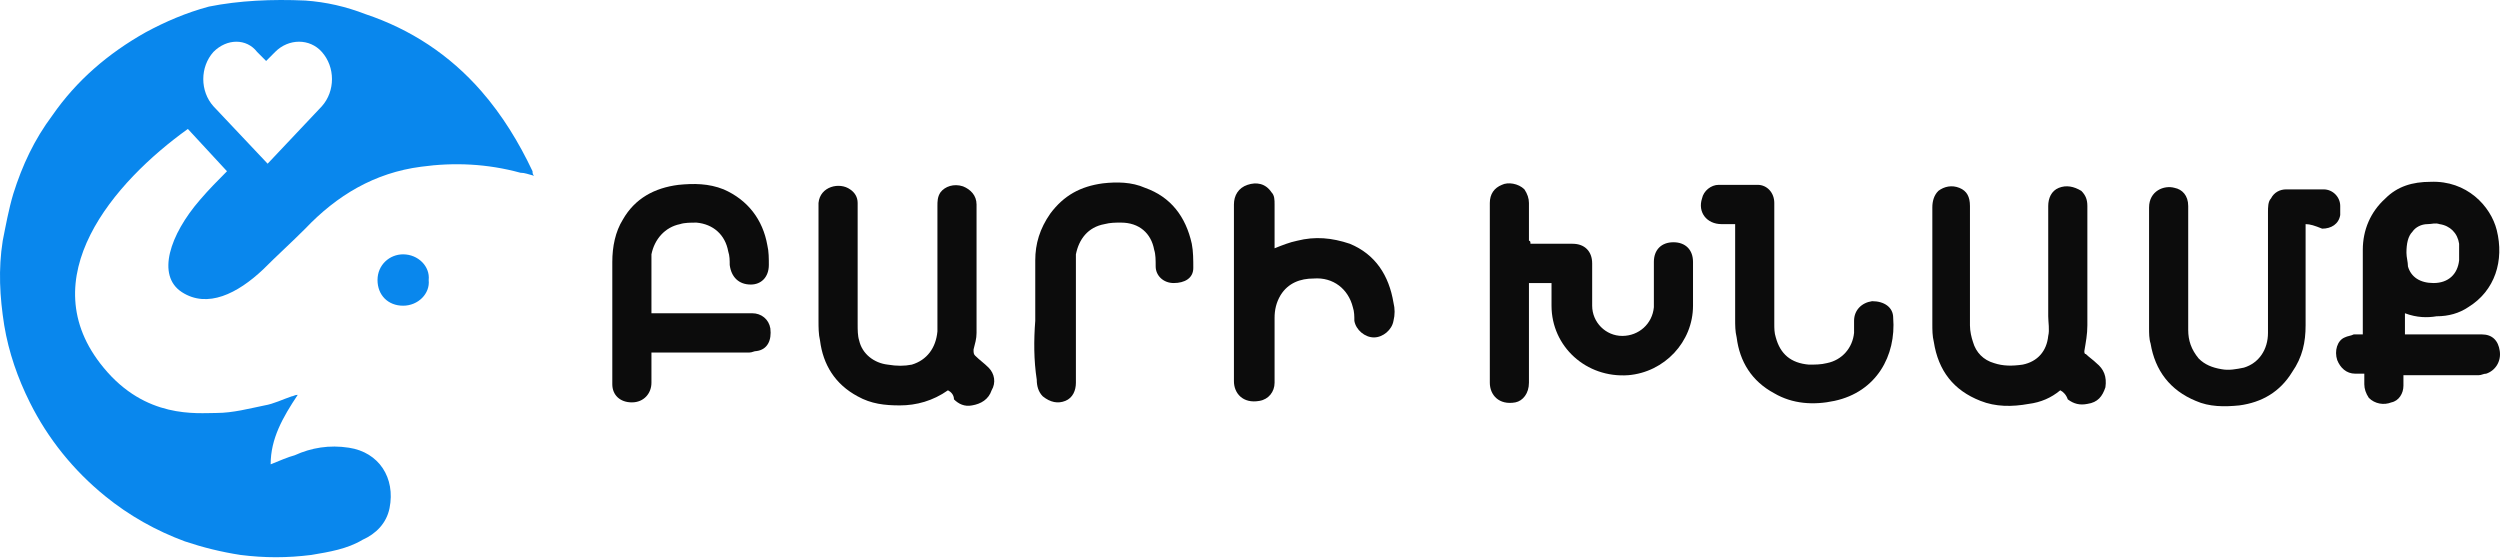
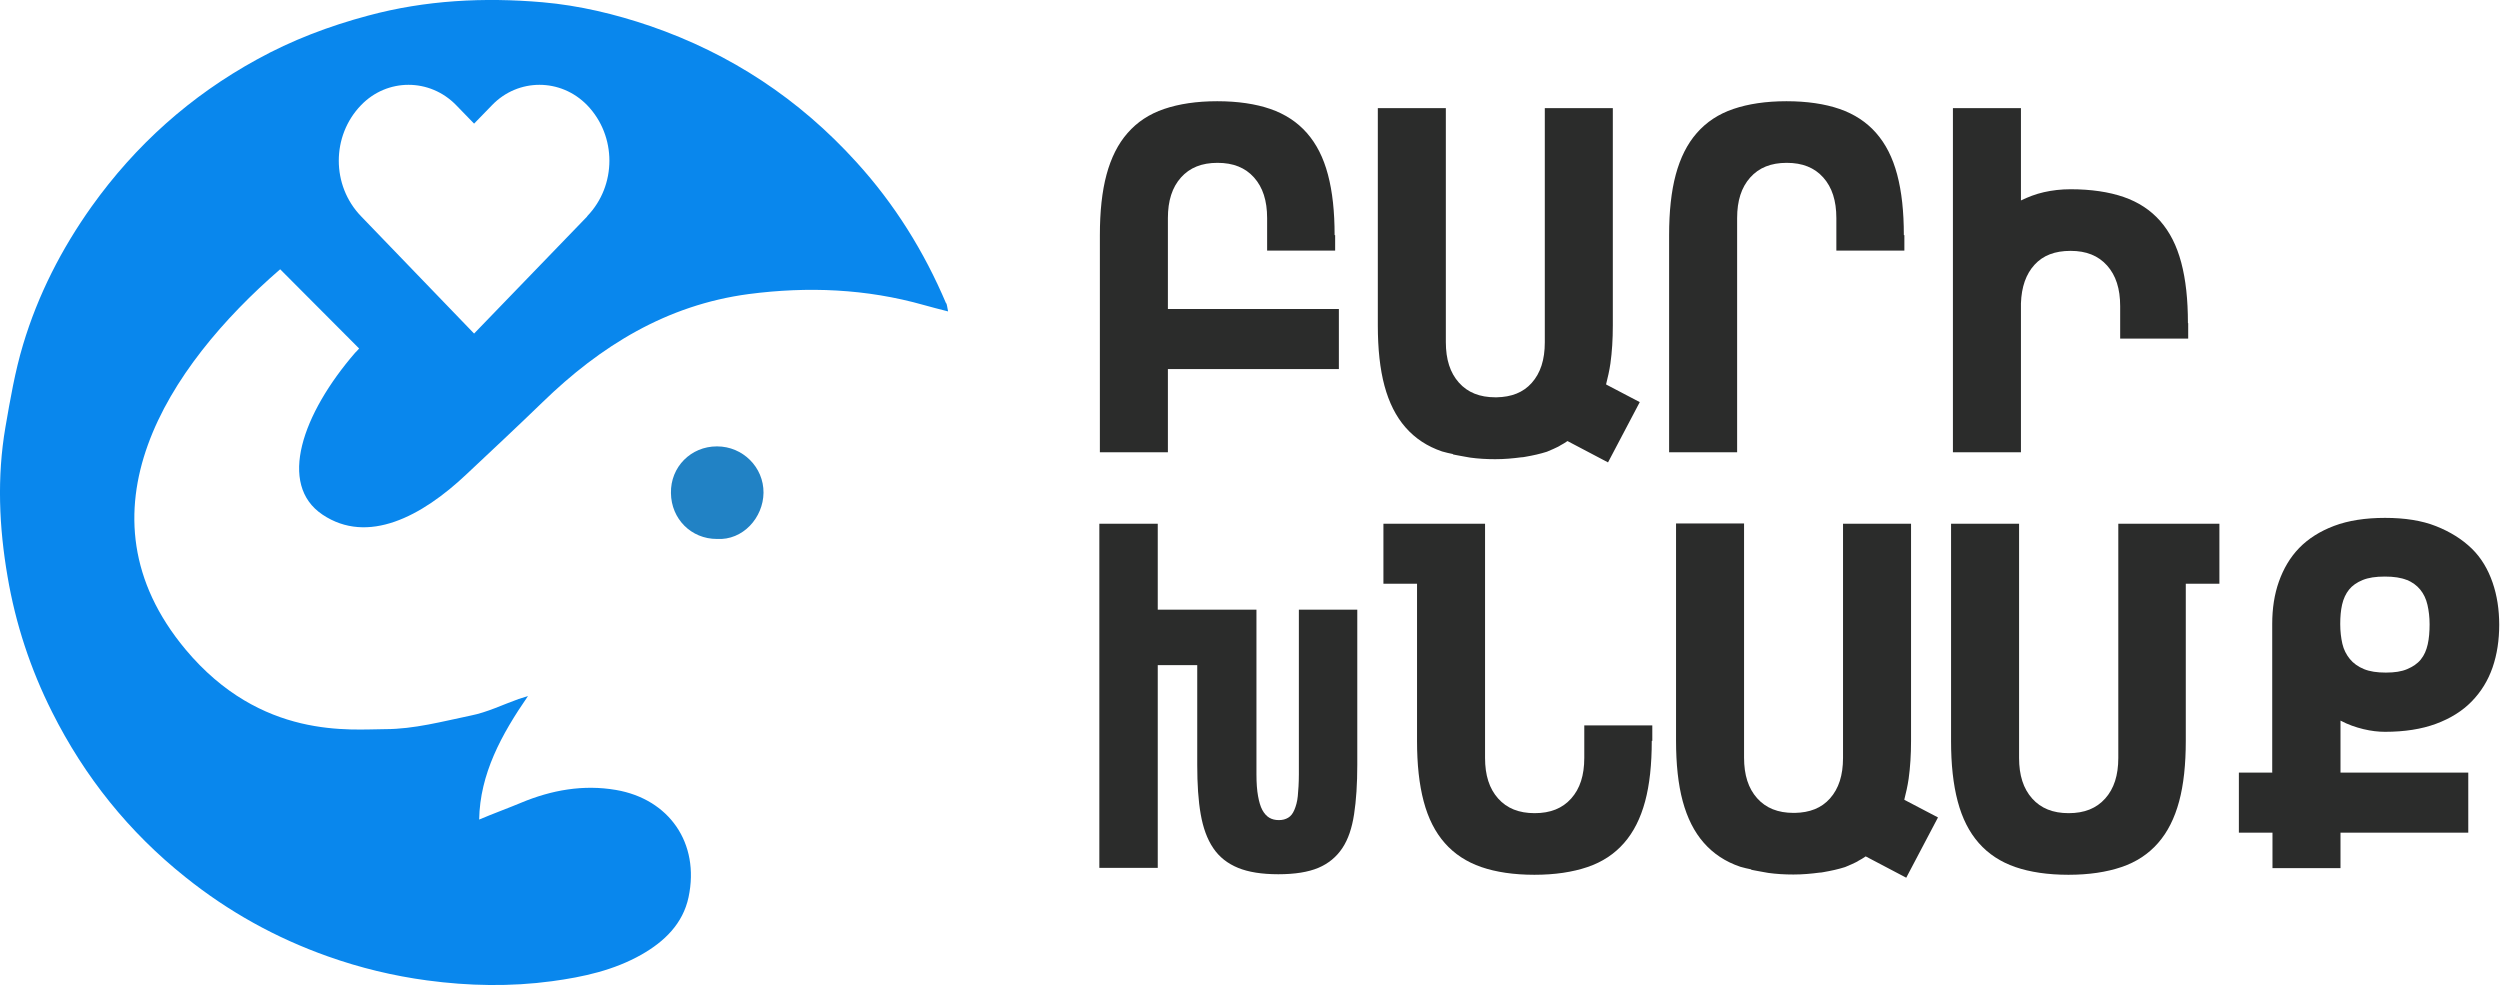
- <svg xmlns="http://www.w3.org/2000/svg" width="166" height="37" viewBox="0 0 166 37" fill="none">
-   <path d="M20.269 0.036C21.669 0.136 22.968 0.437 24.267 0.939C27.265 1.942 29.864 3.647 31.963 6.055C33.362 7.66 34.461 9.465 35.361 11.371C35.361 11.471 35.361 11.572 35.461 11.672C35.061 11.572 34.861 11.471 34.561 11.471C32.362 10.87 30.164 10.769 27.965 11.07C24.867 11.471 22.368 12.976 20.269 15.183C19.37 16.086 18.37 16.988 17.471 17.891C15.772 19.496 13.773 20.499 12.074 19.396C10.375 18.292 11.275 15.584 13.273 13.277C13.873 12.575 14.473 11.973 15.072 11.371L12.474 8.562C7.577 12.073 1.98 18.493 6.877 24.411C9.676 27.822 13.073 27.421 14.373 27.421C15.472 27.421 16.572 27.12 17.571 26.919C18.171 26.819 18.77 26.518 19.37 26.317C19.47 26.317 19.57 26.217 19.77 26.217C18.77 27.721 17.971 29.126 17.971 30.831C18.47 30.63 19.17 30.329 19.57 30.229C20.669 29.728 21.868 29.527 23.168 29.728C25.166 30.029 26.266 31.734 25.866 33.74C25.666 34.743 24.967 35.445 24.067 35.846C23.068 36.448 21.868 36.649 20.669 36.849C19.07 37.05 17.571 37.05 15.972 36.849C14.673 36.649 13.473 36.348 12.274 35.947C10.375 35.245 8.576 34.242 6.977 32.938C4.878 31.232 3.179 29.126 1.98 26.718C1.18 25.113 0.581 23.408 0.281 21.603C-0.019 19.697 -0.119 17.891 0.181 15.985C0.381 14.982 0.581 13.879 0.881 12.876C1.48 10.97 2.28 9.265 3.479 7.66C5.078 5.353 7.177 3.547 9.676 2.143C10.975 1.44 12.374 0.839 13.873 0.437C15.872 0.036 18.071 -0.064 20.269 0.036ZM14.173 3.447C13.273 4.45 13.273 6.055 14.173 7.058L17.771 10.87L21.369 7.058C22.268 6.055 22.268 4.45 21.369 3.447C20.569 2.544 19.17 2.544 18.27 3.447L17.671 4.049L17.071 3.447C16.372 2.544 15.072 2.544 14.173 3.447Z" fill="#0987ED" />
-   <path d="M26.766 20.299C25.766 20.299 25.067 19.596 25.067 18.593C25.067 17.59 25.866 16.888 26.766 16.888C27.765 16.888 28.565 17.691 28.465 18.593C28.565 19.496 27.765 20.299 26.766 20.299Z" fill="#0987ED" />
-   <path d="M159.688 20.8C159.688 21.302 159.688 21.703 159.688 22.204C159.788 22.204 159.888 22.204 159.988 22.204C161.587 22.204 163.186 22.204 164.785 22.204C165.485 22.204 165.885 22.606 165.985 23.308C166.085 24.01 165.685 24.612 165.085 24.812C164.885 24.812 164.785 24.913 164.585 24.913C162.986 24.913 161.487 24.913 159.888 24.913C159.788 24.913 159.688 24.913 159.588 24.913C159.588 25.214 159.588 25.414 159.588 25.615C159.588 26.116 159.288 26.618 158.789 26.718C158.289 26.919 157.689 26.819 157.29 26.417C157.09 26.116 156.99 25.816 156.99 25.515C156.99 25.314 156.99 25.113 156.99 24.812C156.79 24.812 156.59 24.812 156.39 24.812C155.791 24.812 155.391 24.411 155.191 23.91C154.991 23.308 155.191 22.606 155.691 22.405C155.89 22.305 156.09 22.305 156.29 22.204C156.49 22.204 156.69 22.204 156.89 22.204C156.89 22.104 156.89 22.004 156.89 21.904C156.89 20.098 156.89 18.393 156.89 16.587C156.89 15.283 157.39 14.079 158.389 13.177C159.189 12.374 160.188 12.073 161.387 12.073C163.786 11.973 165.385 13.678 165.785 15.283C166.284 17.289 165.685 19.296 163.886 20.399C163.286 20.8 162.587 21.001 161.787 21.001C161.187 21.101 160.488 21.101 159.688 20.8ZM159.788 16.788C159.788 17.089 159.888 17.39 159.888 17.691C160.088 18.393 160.688 18.794 161.587 18.794C162.587 18.794 163.186 18.192 163.286 17.289C163.286 16.888 163.286 16.487 163.286 16.186C163.186 15.484 162.687 14.982 161.987 14.882C161.687 14.782 161.487 14.882 161.187 14.882C160.788 14.882 160.388 15.082 160.188 15.383C159.888 15.684 159.788 16.186 159.788 16.788Z" fill="#0C0C0C" />
-   <path d="M101.622 16.186C101.722 16.186 101.822 16.186 101.822 16.186C102.721 16.186 103.521 16.186 104.42 16.186C105.22 16.186 105.72 16.688 105.72 17.49C105.72 18.393 105.72 19.396 105.72 20.299C105.72 21.402 106.619 22.305 107.718 22.305C108.818 22.305 109.717 21.502 109.817 20.399C109.817 19.396 109.817 18.393 109.817 17.39C109.817 16.587 110.317 16.086 111.116 16.086C111.916 16.086 112.416 16.587 112.416 17.39C112.416 18.393 112.416 19.296 112.416 20.299C112.416 22.706 110.517 24.712 108.118 24.913C105.32 25.113 103.021 23.007 103.021 20.299C103.021 19.797 103.021 19.296 103.021 18.794C102.521 18.794 102.022 18.794 101.522 18.794C101.522 18.894 101.522 18.995 101.522 19.095C101.522 21.201 101.522 23.308 101.522 25.414C101.522 26.116 101.122 26.618 100.623 26.718C99.523 26.919 98.924 26.217 98.924 25.414C98.924 21.402 98.924 17.49 98.924 13.478C98.924 12.876 99.223 12.475 99.723 12.274C100.123 12.073 100.822 12.174 101.222 12.575C101.422 12.876 101.522 13.177 101.522 13.478C101.522 14.28 101.522 15.183 101.522 15.985C101.622 15.985 101.622 16.086 101.622 16.186Z" fill="#0C0C0C" />
-   <path d="M62.944 25.916C61.945 26.618 60.846 26.919 59.746 26.919C58.747 26.919 57.847 26.819 56.948 26.317C55.449 25.515 54.649 24.211 54.449 22.606C54.349 22.204 54.349 21.703 54.349 21.302C54.349 18.794 54.349 16.387 54.349 13.879C54.349 13.778 54.349 13.578 54.349 13.478C54.449 12.374 55.749 12.073 56.448 12.575C56.748 12.775 56.948 13.076 56.948 13.478C56.948 13.578 56.948 13.778 56.948 13.879C56.948 16.387 56.948 18.995 56.948 21.502C56.948 21.904 56.948 22.305 57.048 22.606C57.248 23.509 58.047 24.11 58.947 24.211C59.547 24.311 60.046 24.311 60.546 24.211C61.545 23.91 62.145 23.107 62.245 22.004C62.245 21.603 62.245 21.101 62.245 20.7C62.245 18.393 62.245 16.086 62.245 13.678C62.245 13.377 62.245 13.076 62.445 12.775C62.745 12.374 63.344 12.174 63.944 12.374C64.444 12.575 64.843 12.976 64.843 13.578C64.843 16.387 64.843 19.296 64.843 22.104C64.843 22.505 64.743 22.806 64.644 23.207C64.644 23.408 64.644 23.509 64.743 23.609C65.043 23.91 65.343 24.11 65.643 24.411C66.043 24.812 66.143 25.414 65.843 25.916C65.643 26.518 65.143 26.819 64.544 26.919C64.044 27.019 63.644 26.819 63.344 26.518C63.344 26.217 63.144 26.016 62.944 25.916Z" fill="#0C0C0C" />
-   <path d="M136.802 25.916C136.202 26.417 135.502 26.718 134.703 26.819C133.603 27.019 132.504 27.019 131.505 26.618C129.706 25.916 128.706 24.612 128.406 22.706C128.307 22.305 128.307 21.904 128.307 21.502C128.307 18.894 128.307 16.286 128.307 13.778C128.307 13.377 128.406 12.976 128.706 12.675C129.106 12.374 129.606 12.274 130.105 12.475C130.605 12.675 130.805 13.076 130.805 13.678C130.805 16.286 130.805 18.995 130.805 21.603C130.805 22.004 130.905 22.405 131.005 22.706C131.205 23.408 131.705 23.91 132.404 24.11C133.004 24.311 133.603 24.311 134.303 24.211C135.302 24.01 135.902 23.308 136.002 22.305C136.102 21.904 136.002 21.402 136.002 21.001C136.002 18.593 136.002 16.086 136.002 13.678C136.002 13.177 136.202 12.675 136.702 12.475C137.201 12.274 137.701 12.374 138.201 12.675C138.501 12.976 138.601 13.277 138.601 13.678C138.601 14.28 138.601 14.882 138.601 15.484C138.601 17.49 138.601 19.596 138.601 21.603C138.601 22.204 138.501 22.706 138.401 23.308C138.401 23.408 138.401 23.509 138.501 23.509C138.7 23.709 139 23.91 139.2 24.11C139.7 24.512 139.9 25.013 139.8 25.715C139.6 26.317 139.3 26.718 138.601 26.819C138.101 26.919 137.701 26.819 137.301 26.518C137.201 26.217 137.001 26.016 136.802 25.916Z" fill="#0C0C0C" />
-   <path d="M153.092 14.882C153.092 14.982 153.092 15.082 153.092 15.183C153.092 17.289 153.092 19.496 153.092 21.603C153.092 22.706 152.892 23.709 152.193 24.712C151.393 26.016 150.194 26.718 148.695 26.919C147.695 27.019 146.696 27.019 145.796 26.618C144.097 25.916 143.098 24.612 142.798 22.806C142.698 22.505 142.698 22.104 142.698 21.803C142.698 19.095 142.698 16.387 142.698 13.778C142.698 12.675 143.698 12.274 144.397 12.475C144.897 12.575 145.297 12.976 145.297 13.678C145.297 13.778 145.297 13.879 145.297 13.979C145.297 16.587 145.297 19.195 145.297 21.904C145.297 22.606 145.497 23.208 145.996 23.809C146.396 24.211 146.896 24.411 147.495 24.512C147.995 24.612 148.495 24.512 148.995 24.411C149.994 24.11 150.594 23.208 150.594 22.104C150.594 19.396 150.594 16.788 150.594 14.079C150.594 13.778 150.594 13.377 150.794 13.177C150.993 12.775 151.393 12.575 151.793 12.575C152.592 12.575 153.392 12.575 154.292 12.575C154.891 12.575 155.391 13.076 155.391 13.678C155.391 13.879 155.391 14.079 155.391 14.28C155.291 14.882 154.791 15.183 154.192 15.183C153.692 14.982 153.392 14.882 153.092 14.882Z" fill="#0C0C0C" />
-   <path d="M43.256 20.8C43.356 20.8 43.456 20.8 43.556 20.8C45.655 20.8 47.753 20.8 49.952 20.8C50.552 20.8 51.051 21.201 51.151 21.803C51.251 22.606 50.952 23.207 50.252 23.308C50.052 23.308 49.952 23.408 49.752 23.408C47.653 23.408 45.655 23.408 43.556 23.408C43.456 23.408 43.356 23.408 43.256 23.408C43.256 23.509 43.256 23.609 43.256 23.609C43.256 24.211 43.256 24.812 43.256 25.414C43.256 26.116 42.756 26.718 41.957 26.718C41.157 26.718 40.657 26.217 40.657 25.515V25.414C40.657 22.706 40.657 20.098 40.657 17.39C40.657 16.387 40.857 15.383 41.357 14.581C42.157 13.177 43.456 12.475 45.055 12.274C46.054 12.174 47.054 12.174 48.053 12.575C49.652 13.277 50.652 14.581 50.952 16.286C51.051 16.688 51.051 17.189 51.051 17.59C51.051 18.393 50.552 18.894 49.852 18.894C49.053 18.894 48.553 18.393 48.453 17.59C48.453 17.289 48.453 16.988 48.353 16.688C48.153 15.584 47.354 14.882 46.254 14.782C45.855 14.782 45.455 14.782 45.155 14.882C44.155 15.082 43.456 15.885 43.256 16.888C43.256 17.089 43.256 17.289 43.256 17.59C43.256 18.593 43.256 19.697 43.256 20.8Z" fill="#0C0C0C" />
-   <path d="M115.214 14.882C114.914 14.882 114.615 14.882 114.315 14.882C113.315 14.882 112.716 14.079 113.015 13.177C113.115 12.675 113.615 12.274 114.115 12.274C115.014 12.274 115.914 12.274 116.713 12.274C117.313 12.274 117.813 12.775 117.813 13.478C117.813 13.578 117.813 13.778 117.813 13.879C117.813 16.387 117.813 18.995 117.813 21.502C117.813 21.803 117.813 22.104 117.913 22.405C118.212 23.509 118.912 24.11 120.111 24.211C120.511 24.211 120.911 24.211 121.311 24.11C122.31 23.91 123.01 23.107 123.11 22.104C123.11 21.803 123.11 21.603 123.11 21.302C123.11 20.599 123.609 20.098 124.309 19.998C125.108 19.998 125.708 20.399 125.708 21.101C125.908 23.609 124.609 26.016 121.81 26.618C120.411 26.919 119.012 26.819 117.813 26.116C116.314 25.314 115.514 24.01 115.314 22.405C115.214 22.004 115.214 21.603 115.214 21.201C115.214 19.195 115.214 17.089 115.214 15.082C115.214 15.183 115.214 15.082 115.214 14.882Z" fill="#0C0C0C" />
-   <path d="M84.632 16.487C85.132 16.286 85.631 16.086 86.131 15.985C87.33 15.684 88.43 15.785 89.629 16.186C91.328 16.888 92.228 18.292 92.527 20.098C92.627 20.499 92.627 20.9 92.527 21.302C92.427 21.904 91.828 22.405 91.228 22.405C90.628 22.405 90.029 21.904 89.929 21.302C89.929 21.001 89.929 20.7 89.829 20.399C89.529 19.195 88.53 18.393 87.23 18.493C86.331 18.493 85.531 18.794 85.032 19.596C84.732 20.098 84.632 20.599 84.632 21.101C84.632 22.505 84.632 24.01 84.632 25.414C84.632 26.016 84.232 26.518 83.632 26.618C82.533 26.819 81.933 26.116 81.933 25.314C81.933 21.402 81.933 17.49 81.933 13.578C81.933 12.976 82.233 12.475 82.833 12.274C83.433 12.073 84.032 12.174 84.432 12.775C84.632 12.976 84.632 13.277 84.632 13.578C84.632 14.481 84.632 15.383 84.632 16.286C84.632 16.387 84.632 16.387 84.632 16.487Z" fill="#0C0C0C" />
-   <path d="M68.741 21.302C68.741 19.997 68.741 18.694 68.741 17.289C68.741 16.186 69.041 15.183 69.741 14.18C70.64 12.976 71.739 12.374 73.239 12.173C74.138 12.073 75.138 12.073 76.037 12.474C77.736 13.076 78.735 14.38 79.135 16.186C79.235 16.687 79.235 17.289 79.235 17.791C79.235 18.493 78.635 18.794 77.936 18.794C77.236 18.794 76.737 18.292 76.737 17.69C76.737 17.289 76.737 16.888 76.637 16.587C76.437 15.484 75.637 14.781 74.438 14.781C74.038 14.781 73.738 14.781 73.338 14.882C72.239 15.082 71.639 15.885 71.44 16.888C71.44 17.088 71.44 17.289 71.44 17.59C71.44 20.198 71.44 22.806 71.44 25.414C71.44 25.916 71.24 26.417 70.74 26.618C70.24 26.819 69.741 26.718 69.241 26.317C68.941 26.016 68.841 25.615 68.841 25.214C68.641 23.91 68.641 22.605 68.741 21.302Z" fill="#0C0C0C" />
+ <svg xmlns="http://www.w3.org/2000/svg" width="736px" height="290px" viewBox="0 0 736 290" version="1.1">
+   <g id="SMM" stroke="none" stroke-width="1" fill="none" fill-rule="evenodd">
+     <g id="Layer_1" transform="translate(-0.0037, -0.0055)" fill-rule="nonzero">
+       <path d="M211.038,131.423 C203.421,131.423 197.374,137.47 197.531,145.166 C197.61,152.783 203.499,158.673 211.038,158.673 C218.734,159.144 224.702,152.39 224.781,145.087 C224.859,137.548 218.655,131.423 211.117,131.423 L211.038,131.423 Z" id="Path" fill="#2182C5" />
+       <path d="M278.573,89.41 C272.056,74.018 263.339,60.04 252.109,47.71 C235.304,29.177 215.122,15.827 191.406,7.66 C181.04,4.126 170.517,1.614 159.758,0.671 C142.482,-0.821 125.284,0.043 108.4,4.598 C96.935,7.66 85.94,11.822 75.575,17.555 C56.099,28.235 39.922,42.685 26.965,60.825 C18.091,73.311 11.18,86.818 6.783,101.503 C4.427,109.356 3.013,117.602 1.6,125.769 C-0.913,140.454 -0.285,155.139 2.228,169.745 C4.584,183.645 8.982,196.995 15.342,209.638 C24.923,228.721 37.959,244.977 54.607,258.248 C67.25,268.378 81.229,276.153 96.542,281.571 C106.044,284.948 115.782,287.304 125.755,288.639 C138.006,290.288 150.256,290.524 162.507,288.875 C171.773,287.618 180.726,285.655 188.893,281.022 C195.646,277.174 201.065,271.912 202.714,264.138 C206.091,248.118 196.903,235.239 181.354,232.569 C171.773,230.92 162.428,232.569 153.397,236.338 C150.256,237.673 144.916,239.637 141.068,241.286 C141.304,227.857 147.586,216.313 155.439,204.927 C154.104,205.319 153.397,205.555 152.691,205.79 C148.057,207.44 143.424,209.717 138.634,210.659 C130.31,212.387 121.907,214.664 113.426,214.664 C103.374,214.664 76.91,217.884 54.607,191.184 C21.154,151.055 49.267,108.021 82.485,79.279 L105.73,102.603 C105.337,103.074 104.945,103.466 104.552,103.859 C89.003,121.842 81.7,142.653 94.971,151.526 C108.243,160.4 124.106,152.155 137.377,139.59 C145.152,132.287 152.298,125.612 159.68,118.466 C176.799,101.817 196.275,89.802 220.383,86.583 C237.817,84.305 255.015,85.012 271.977,89.802 C274.176,90.43 276.375,90.98 279.123,91.687 C278.888,90.509 278.809,89.802 278.573,89.174 L278.573,89.41 Z M172.873,63.73 L139.576,98.205 L106.28,63.652 C97.563,54.621 97.563,40.015 106.28,30.984 C113.976,22.974 126.54,22.974 134.315,30.984 L139.576,36.402 L144.838,30.984 C152.534,22.974 165.098,22.974 172.873,30.984 C181.589,40.015 181.589,54.621 172.873,63.652 L172.873,63.73 Z" id="Shape" fill="#0987ED" />
+       <path d="M393.07,69.227 L393.07,73.782 L373.045,73.782 L373.045,64.202 C373.045,59.097 371.788,55.171 369.197,52.265 C366.605,49.36 363.071,47.946 358.438,47.946 C353.805,47.946 350.271,49.36 347.679,52.265 C345.088,55.171 343.832,59.097 343.832,64.202 L343.832,90.98 L394.169,90.98 L394.169,108.649 L343.832,108.649 L343.832,133.151 L323.807,133.151 L323.807,69.227 C323.807,62.317 324.435,56.349 325.77,51.401 C327.105,46.454 329.147,42.37 331.974,39.151 C334.801,35.931 338.334,33.575 342.732,32.083 C347.13,30.591 352.313,29.806 358.36,29.806 C364.406,29.806 369.668,30.591 373.987,32.083 C378.306,33.575 381.918,35.931 384.745,39.151 C387.573,42.37 389.614,46.375 390.949,51.401 C392.284,56.427 392.913,62.317 392.913,69.227 L393.07,69.227 Z" id="Path" fill="#2B2C2B" />
+       <path d="M560.652,69.227 L560.652,73.782 L540.627,73.782 L540.627,64.202 C540.627,59.097 539.37,55.171 536.779,52.265 C534.187,49.36 530.653,47.946 526.02,47.946 C521.387,47.946 517.853,49.36 515.262,52.265 C512.67,55.171 511.414,59.097 511.414,64.202 L511.414,133.151 L491.389,133.151 L491.389,69.227 C491.389,62.317 492.017,56.349 493.352,51.401 C494.687,46.454 496.729,42.37 499.556,39.151 C502.383,35.931 505.917,33.575 510.314,32.083 C514.712,30.591 519.895,29.806 525.942,29.806 C531.988,29.806 537.25,30.591 541.569,32.083 C545.888,33.575 549.5,35.931 552.328,39.151 C555.155,42.37 557.196,46.375 558.531,51.401 C559.866,56.427 560.495,62.317 560.495,69.227 L560.652,69.227 Z" id="Path" fill="#2B2C2B" />
+       <path d="M644.207,95.142 L644.207,99.697 L624.182,99.697 L624.182,90.116 C624.182,85.012 622.926,81.085 620.334,78.18 C617.743,75.274 614.209,73.861 609.576,73.861 C604.942,73.861 601.487,75.196 598.974,77.944 C596.461,80.693 595.126,84.462 594.969,89.331 L594.969,133.151 L574.944,133.151 L574.944,31.847 L594.969,31.847 L594.969,59.019 C597.089,57.998 599.288,57.134 601.723,56.584 C604.157,56.035 606.749,55.72 609.576,55.72 C615.622,55.72 620.884,56.506 625.203,57.998 C629.522,59.49 633.134,61.846 635.961,65.065 C638.789,68.285 640.83,72.29 642.165,77.316 C643.5,82.342 644.129,88.232 644.129,95.142 L644.207,95.142 Z" id="Path" fill="#2B2C2B" />
+       <path d="M482.75,118.387 L472.856,113.204 C472.856,113.204 472.856,113.047 472.856,113.047 C473.327,111.162 473.798,109.199 474.112,107 C474.583,103.623 474.819,99.933 474.819,95.849 L474.819,31.847 L454.794,31.847 L454.794,100.796 C454.794,105.901 453.537,109.827 450.946,112.733 C448.433,115.56 444.978,116.895 440.58,116.973 C440.58,116.973 440.58,116.973 440.58,116.973 C440.501,116.973 440.344,116.973 440.266,116.973 C435.633,116.973 432.099,115.56 429.507,112.654 C426.916,109.749 425.659,105.822 425.659,100.718 L425.659,31.847 L405.634,31.847 L405.634,74.332 C405.634,74.332 405.634,74.332 405.634,74.332 L405.634,95.77 C405.634,102.681 406.263,108.649 407.598,113.597 C408.933,118.544 410.974,122.628 413.801,125.847 C416.628,129.067 420.162,131.423 424.56,132.915 C425.581,133.229 426.759,133.465 427.858,133.7 C427.858,133.7 427.78,133.7 427.701,133.779 C428.329,133.936 429.036,134.014 429.743,134.171 C430.764,134.328 431.706,134.564 432.806,134.721 C435.083,135.035 437.517,135.192 440.187,135.192 C440.187,135.192 440.187,135.192 440.187,135.192 C440.187,135.192 440.187,135.192 440.187,135.192 C442.936,135.192 445.449,134.957 447.805,134.643 C448.197,134.643 448.669,134.564 449.061,134.486 C451.339,134.093 453.459,133.622 455.422,132.993 C455.501,132.993 459.113,131.423 459.27,131.187 C460.055,130.795 460.762,130.323 461.469,129.852 L473.405,136.135 L482.75,118.387 Z" id="Path" fill="#2B2C2B" />
+       <path d="M369.903,179.483 L369.903,228.014 C369.903,230.527 370.06,232.648 370.375,234.375 C370.689,236.103 371.081,237.438 371.631,238.459 C372.181,239.48 372.887,240.265 373.673,240.736 C374.458,241.207 375.4,241.443 376.5,241.443 C377.599,241.443 378.463,241.207 379.248,240.736 C380.034,240.265 380.583,239.558 381.055,238.459 C381.526,237.359 381.918,236.024 382.075,234.375 C382.233,232.726 382.39,230.527 382.39,228.014 L382.39,179.483 L399.588,179.483 L399.588,225.187 C399.588,230.763 399.273,235.632 398.645,239.715 C398.017,243.799 396.918,247.097 395.19,249.688 C393.462,252.28 391.106,254.243 388.122,255.5 C385.138,256.756 381.212,257.384 376.343,257.384 C371.474,257.384 367.547,256.756 364.485,255.5 C361.422,254.243 358.988,252.358 357.182,249.688 C355.375,247.018 354.197,243.72 353.491,239.715 C352.784,235.71 352.47,230.841 352.47,225.187 L352.47,195.817 L340.847,195.817 L340.847,255.5 L323.649,255.5 L323.649,154.196 L340.847,154.196 L340.847,179.483 L369.668,179.483 L369.903,179.483 Z" id="Path" fill="#2B2C2B" />
+       <path d="M486.284,218.12 C486.284,225.03 485.656,230.998 484.321,235.946 C482.986,240.893 480.944,244.977 478.117,248.196 C475.29,251.416 471.756,253.772 467.359,255.264 C462.961,256.756 457.778,257.541 451.731,257.541 C445.684,257.541 440.423,256.756 436.104,255.264 C431.785,253.772 428.172,251.416 425.345,248.196 C422.518,244.977 420.476,240.972 419.141,235.946 C417.806,230.92 417.178,225.03 417.178,218.12 L417.178,171.866 L407.283,171.866 L407.283,154.196 L437.203,154.196 L437.203,223.145 C437.203,228.25 438.46,232.176 441.051,235.082 C443.643,237.988 447.176,239.401 451.81,239.401 C456.443,239.401 459.977,237.988 462.568,235.082 C465.16,232.176 466.416,228.25 466.416,223.145 L466.416,213.565 L486.441,213.565 L486.441,218.12 L486.284,218.12 Z" id="Path" fill="#2B2C2B" />
+       <path d="M623.475,154.196 L653.395,154.196 L653.395,171.866 L643.5,171.866 L643.5,218.12 C643.5,225.03 642.872,230.998 641.537,235.946 C640.202,240.893 638.16,244.977 635.333,248.196 C632.506,251.416 628.972,253.772 624.575,255.264 C620.177,256.756 614.994,257.541 608.947,257.541 C602.901,257.541 597.639,256.756 593.32,255.264 C589.001,253.772 585.388,251.416 582.561,248.196 C579.734,244.977 577.693,240.972 576.358,235.946 C575.023,230.92 574.394,225.03 574.394,218.12 L574.394,154.196 L594.419,154.196 L594.419,223.145 C594.419,228.25 595.676,232.176 598.267,235.082 C600.859,237.988 604.393,239.401 609.026,239.401 C613.659,239.401 617.193,237.988 619.784,235.082 C622.376,232.176 623.632,228.25 623.632,223.145 L623.632,154.196 L623.475,154.196 Z" id="Path" fill="#2B2C2B" />
+       <path d="M668.944,227.386 L668.944,183.724 C668.944,179.169 669.572,175.007 670.907,171.237 C672.242,167.468 674.205,164.091 676.875,161.343 C679.545,158.594 683.001,156.395 687.163,154.825 C691.325,153.254 696.351,152.469 702.162,152.469 C707.973,152.469 712.999,153.254 717.161,154.903 C721.323,156.552 724.857,158.751 727.684,161.5 C730.511,164.248 732.474,167.625 733.809,171.473 C735.144,175.321 735.773,179.483 735.773,183.959 C735.773,188.435 735.144,192.676 733.809,196.524 C732.474,200.372 730.433,203.67 727.684,206.497 C724.935,209.324 721.402,211.523 717.161,213.094 C712.92,214.664 707.895,215.45 702.162,215.45 C700.199,215.45 698.078,215.214 695.801,214.664 C693.524,214.115 691.246,213.329 689.047,212.151 L689.047,227.465 L726.663,227.465 L726.663,245.134 L689.047,245.134 L689.047,255.578 L669.022,255.578 L669.022,245.134 L659.128,245.134 L659.128,227.465 L669.022,227.465 L668.944,227.386 Z M708.601,170.766 C706.874,170.059 704.753,169.745 702.083,169.745 C699.413,169.745 697.293,170.059 695.565,170.766 C693.838,171.473 692.503,172.415 691.56,173.593 C690.618,174.771 689.911,176.263 689.519,177.991 C689.126,179.719 688.969,181.603 688.969,183.724 C688.969,185.844 689.205,187.807 689.597,189.535 C689.99,191.262 690.775,192.754 691.796,194.011 C692.817,195.267 694.23,196.288 695.958,196.995 C697.686,197.702 699.806,198.016 702.398,198.016 C704.989,198.016 707.031,197.702 708.68,196.995 C710.329,196.288 711.664,195.424 712.685,194.168 C713.706,192.912 714.334,191.419 714.727,189.692 C715.119,187.964 715.276,185.922 715.276,183.802 C715.276,181.682 715.041,179.797 714.648,178.069 C714.255,176.342 713.549,174.85 712.528,173.593 C711.507,172.337 710.172,171.394 708.523,170.688 L708.601,170.766 Z" id="Shape" fill="#2B2C2B" />
+       <path d="M570.546,240.658 L560.652,235.475 C560.652,235.475 560.652,235.318 560.652,235.318 C561.123,233.433 561.594,231.47 561.908,229.271 C562.379,225.894 562.615,222.203 562.615,218.12 L562.615,154.196 L542.59,154.196 L542.59,223.145 C542.59,228.25 541.333,232.176 538.742,235.082 C536.229,237.909 532.774,239.244 528.376,239.323 C528.376,239.323 528.376,239.323 528.376,239.323 C528.297,239.323 528.14,239.323 528.062,239.323 C523.429,239.323 519.895,237.909 517.303,235.003 C514.712,232.098 513.455,228.171 513.455,223.067 L513.455,154.118 L493.43,154.118 L493.43,196.602 C493.43,196.602 493.43,196.602 493.43,196.602 L493.43,218.041 C493.43,224.952 494.059,230.92 495.394,235.867 C496.729,240.815 498.77,244.898 501.597,248.118 C504.424,251.338 507.958,253.693 512.356,255.185 C513.377,255.5 514.555,255.735 515.654,255.971 C515.654,255.971 515.576,255.971 515.497,256.049 C516.125,256.206 516.832,256.285 517.539,256.442 C518.56,256.599 519.502,256.835 520.602,256.992 C522.879,257.306 525.313,257.463 527.983,257.463 C527.983,257.463 527.983,257.463 527.983,257.463 C527.983,257.463 527.983,257.463 527.983,257.463 C530.732,257.463 533.245,257.227 535.601,256.913 C535.993,256.913 536.465,256.835 536.857,256.756 C539.135,256.363 541.255,255.892 543.218,255.264 C543.297,255.264 546.909,253.693 547.066,253.458 C547.851,253.065 548.558,252.594 549.265,252.123 L561.201,258.405 L570.546,240.658 Z" id="Path" fill="#2B2C2B" />
+     </g>
+   </g>
</svg>
